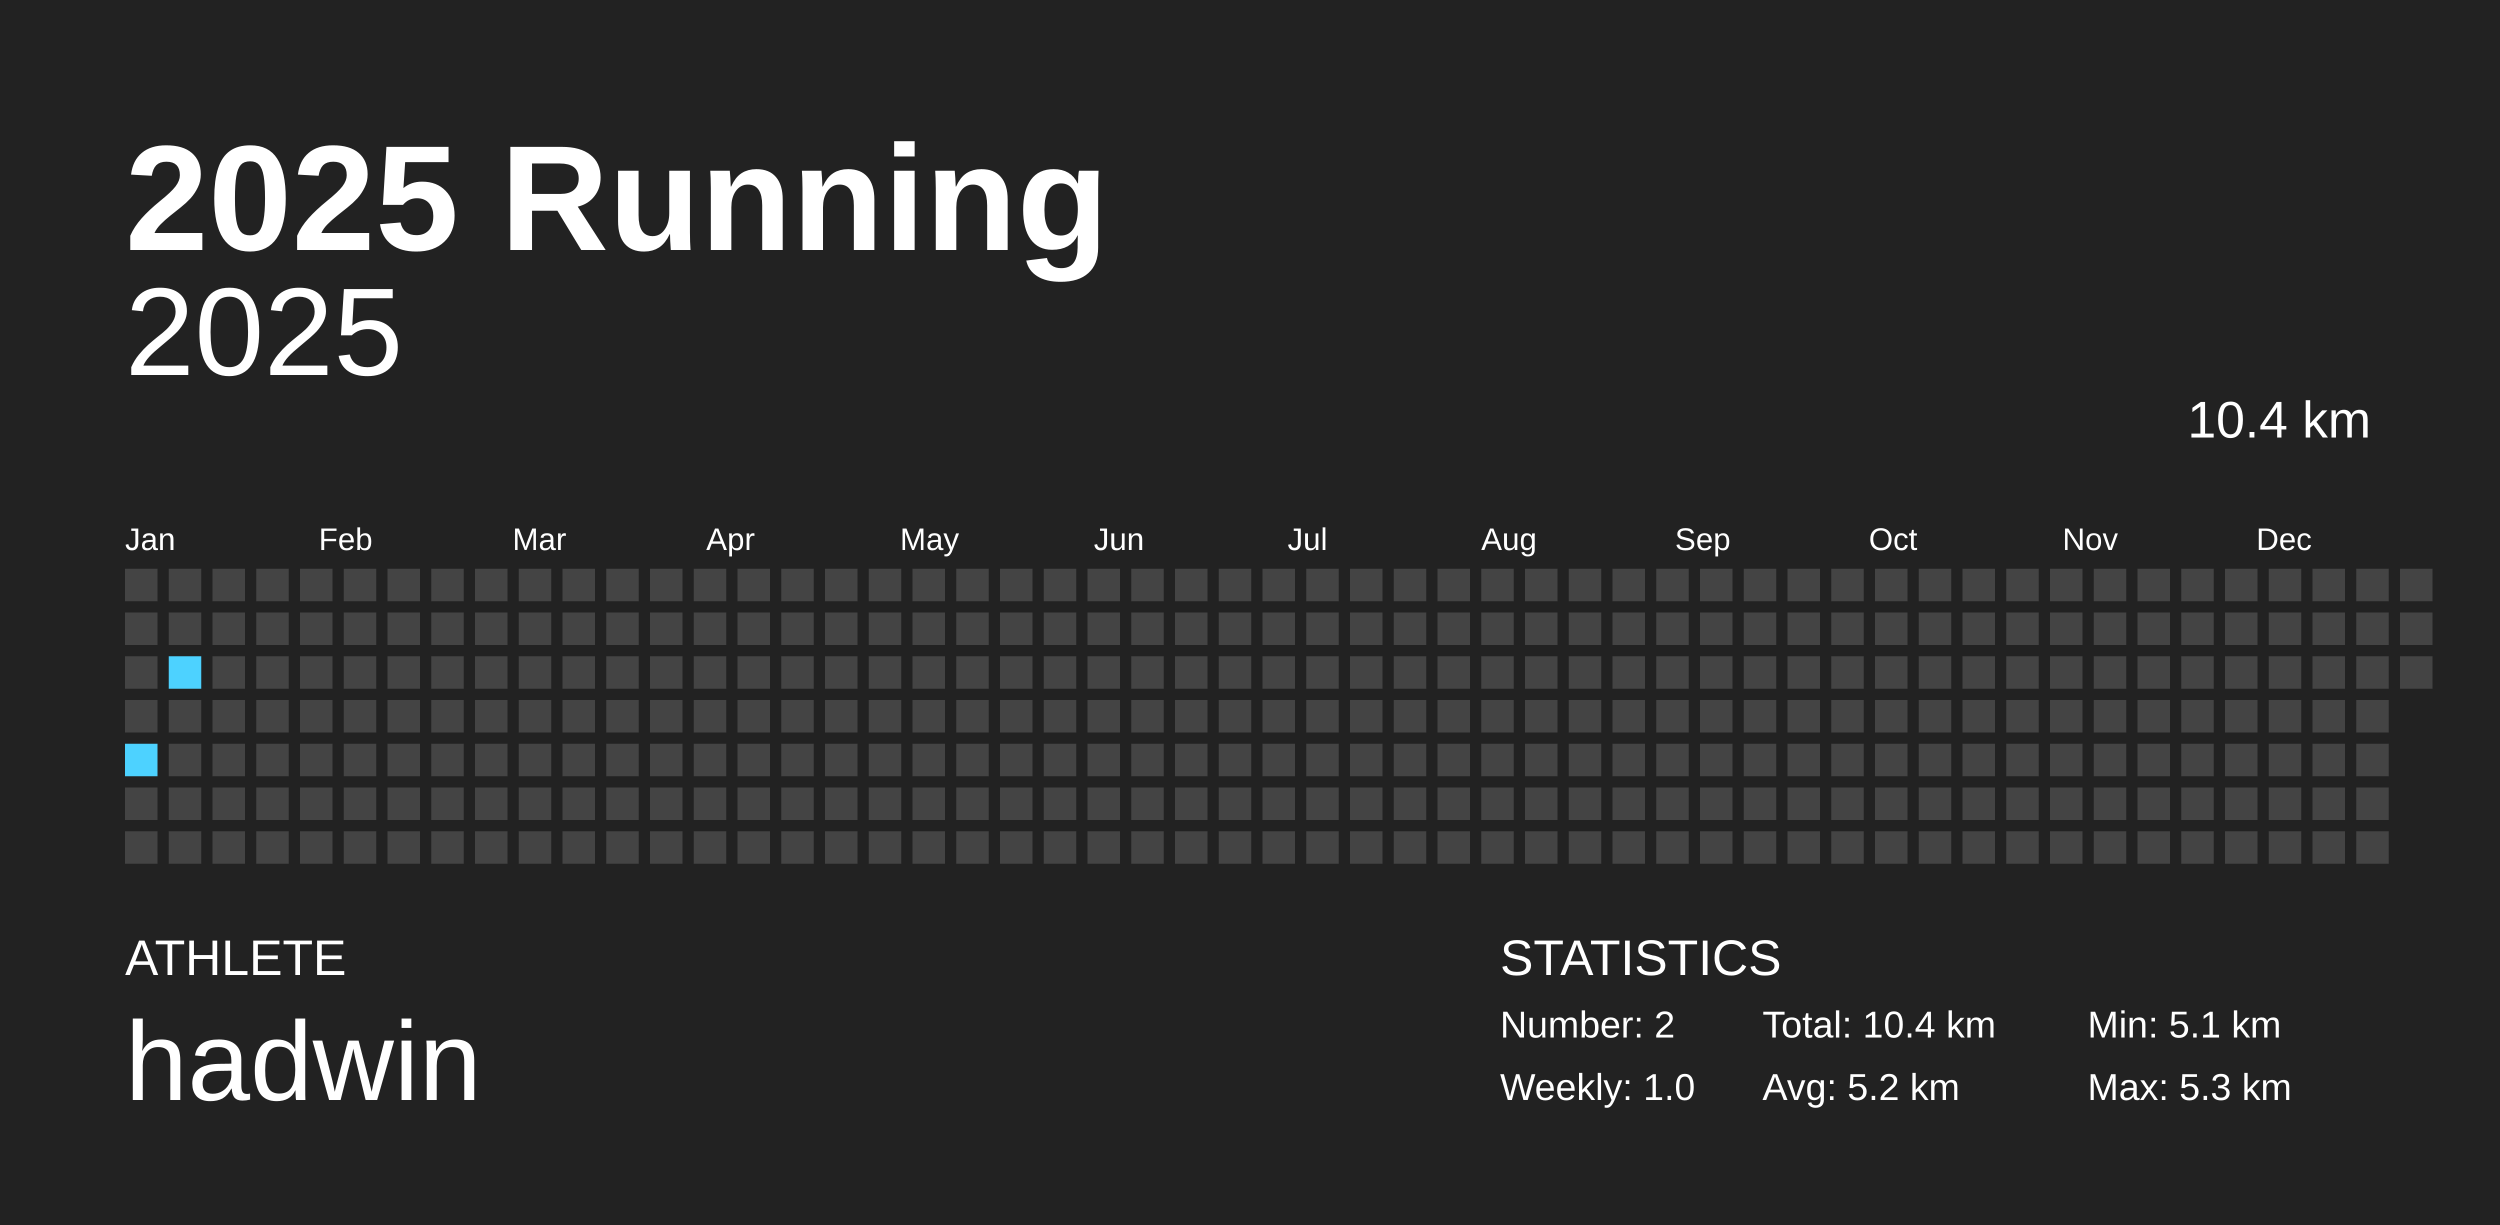
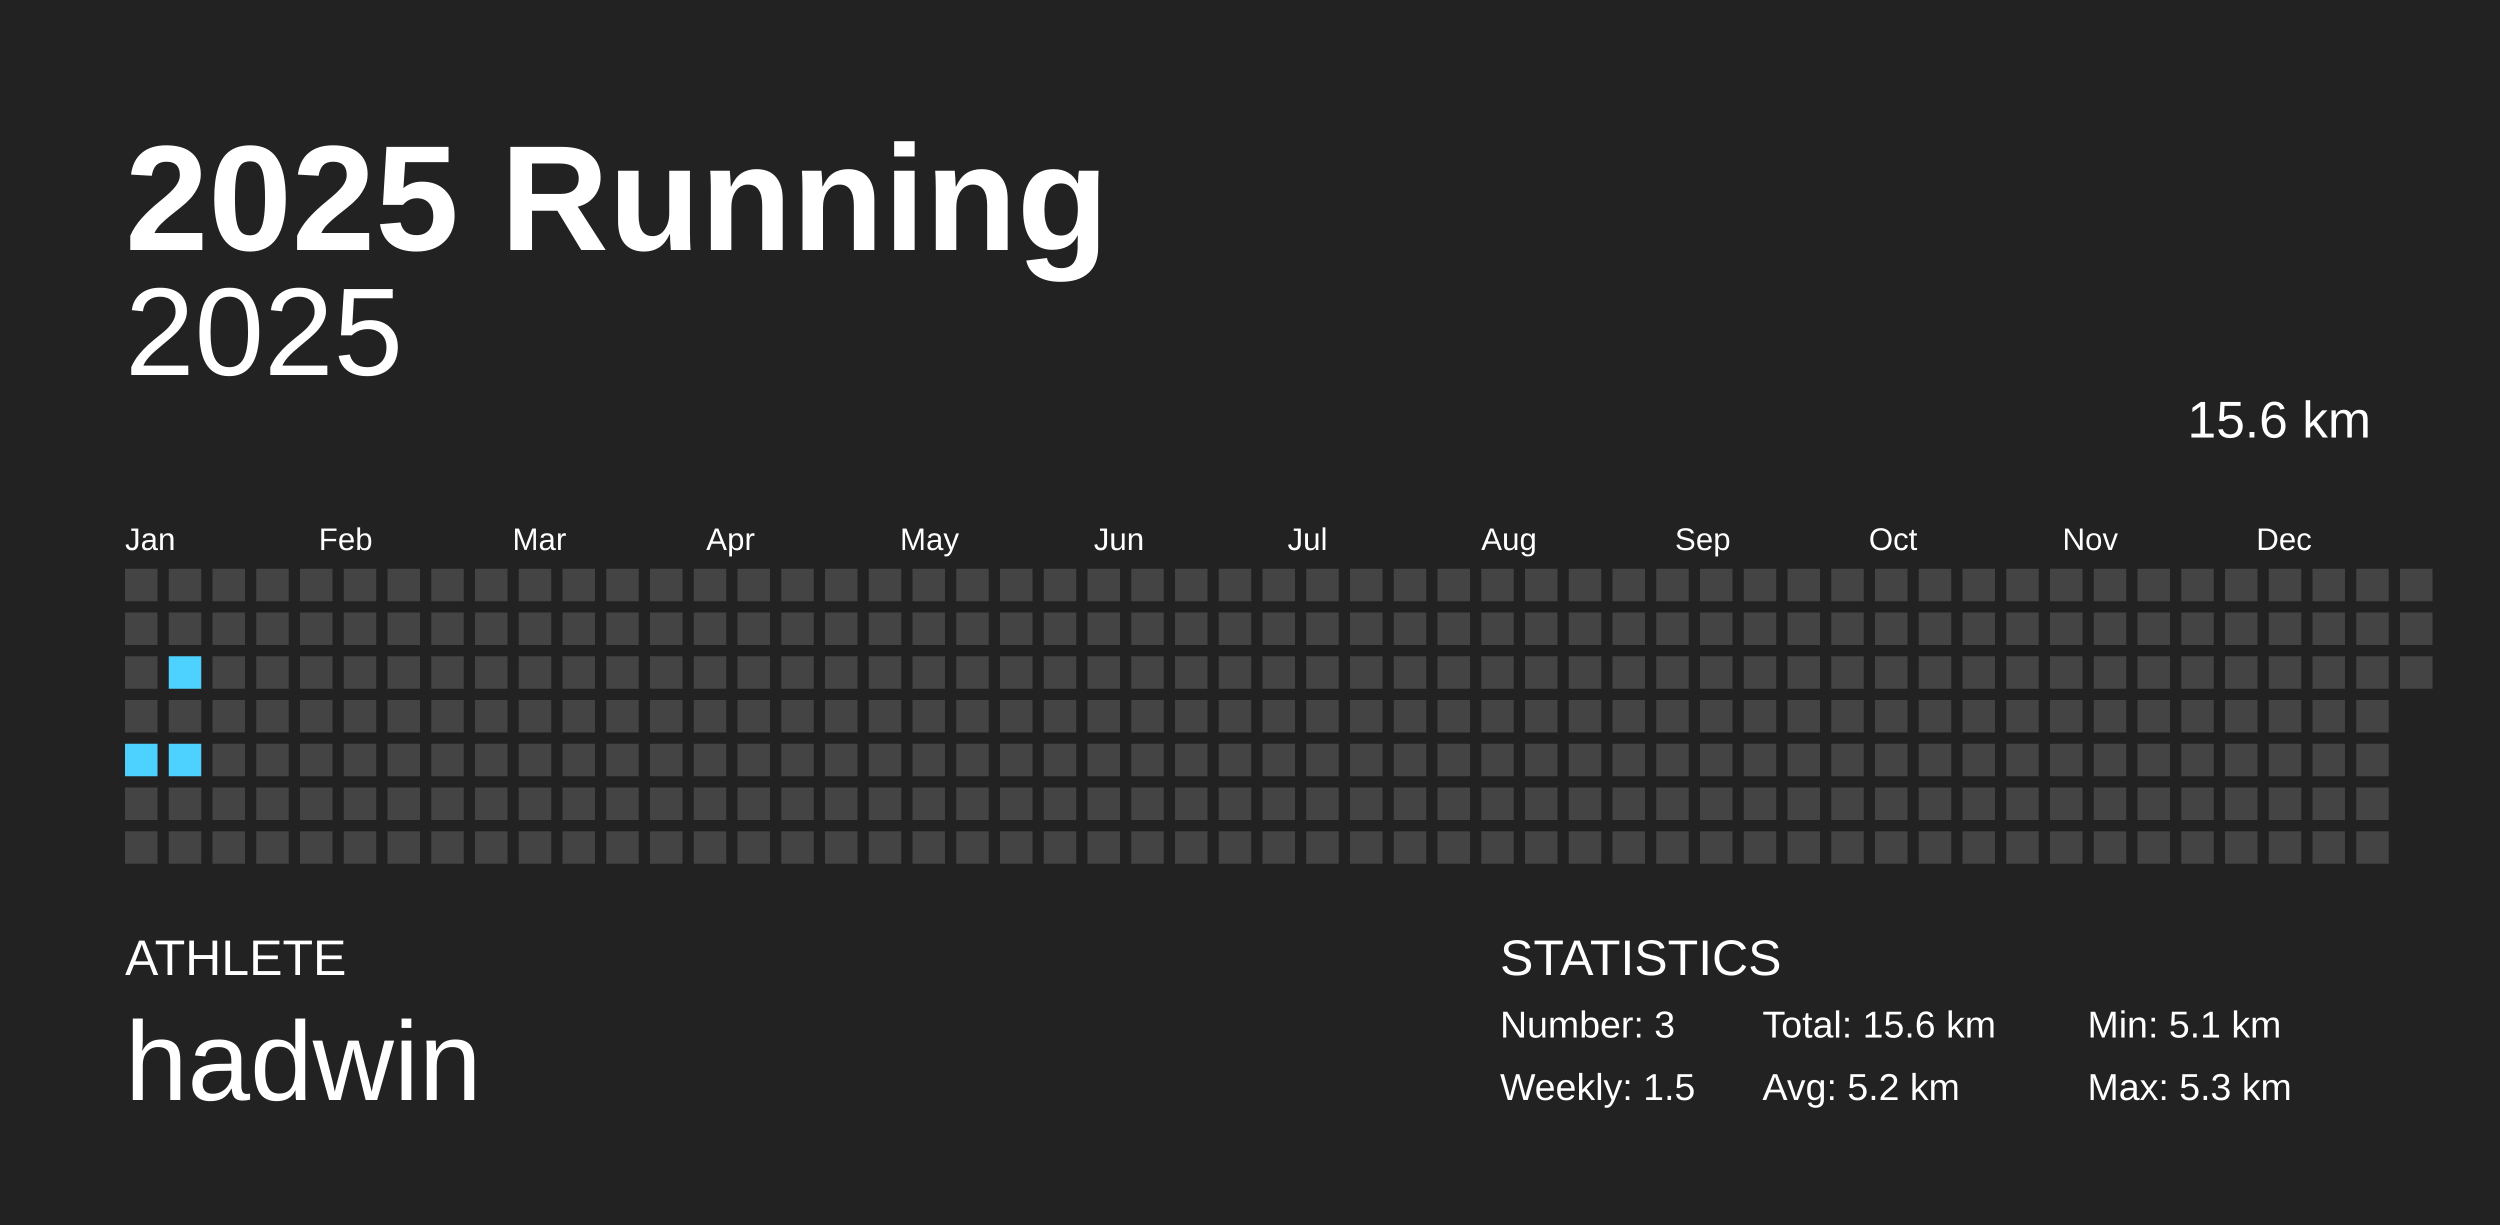
<svg xmlns="http://www.w3.org/2000/svg" baseProfile="full" height="98mm" version="1.1" viewBox="0,0,200,98" width="200mm">
  <defs />
  <rect fill="#222222" height="98" width="200" x="0" y="0" />
  <text fill="#FFFFFF" style="font-size:12px; font-family:Arial; font-weight:bold;" x="10" y="20">2025 Running</text>
  <text fill="#FFFFFF" style="font-size:4px; font-family:Arial" x="10" y="78">ATHLETE</text>
  <text fill="#FFFFFF" style="font-size:9px; font-family:Arial" x="10" y="88">hadwin</text>
  <text fill="#FFFFFF" style="font-size:4px; font-family:Arial" x="120" y="78">STATISTICS</text>
-   <text fill="#FFFFFF" style="font-size:3px; font-family:Arial" x="120" y="83">Number: 2</text>
-   <text fill="#FFFFFF" style="font-size:3px; font-family:Arial" x="120" y="88">Weekly: 1.0</text>
-   <text fill="#FFFFFF" style="font-size:3px; font-family:Arial" x="141" y="83">Total: 10.4 km</text>
+   <text fill="#FFFFFF" style="font-size:3px; font-family:Arial" x="120" y="83">Number: 3</text>
+   <text fill="#FFFFFF" style="font-size:3px; font-family:Arial" x="120" y="88">Weekly: 1.5</text>
+   <text fill="#FFFFFF" style="font-size:3px; font-family:Arial" x="141" y="83">Total: 15.6 km</text>
  <text fill="#FFFFFF" style="font-size:3px; font-family:Arial" x="141" y="88">Avg: 5.2 km</text>
  <text fill="#FFFFFF" style="font-size:3px; font-family:Arial" x="167" y="83">Min: 5.1 km</text>
  <text fill="#FFFFFF" style="font-size:3px; font-family:Arial" x="167" y="88">Max: 5.3 km</text>
  <text alignment-baseline="hanging" fill="#FFFFFF" style="font-size:10.0px; font-family:Arial;" x="10" y="30">2025</text>
-   <text alignment-baseline="hanging" fill="#FFFFFF" style="font-size:4.125px; font-family:Arial;" x="175" y="35">10.4 km</text>
+   <text alignment-baseline="hanging" fill="#FFFFFF" style="font-size:4.125px; font-family:Arial;" x="175" y="35">15.6 km</text>
  <text fill="#FFFFFF" style="font-size:2.5px; font-family:Arial" x="10.0" y="44">Jan</text>
  <text fill="#FFFFFF" style="font-size:2.5px; font-family:Arial" x="25.5" y="44">Feb</text>
  <text fill="#FFFFFF" style="font-size:2.5px; font-family:Arial" x="41.0" y="44">Mar</text>
  <text fill="#FFFFFF" style="font-size:2.5px; font-family:Arial" x="56.5" y="44">Apr</text>
  <text fill="#FFFFFF" style="font-size:2.5px; font-family:Arial" x="72.0" y="44">May</text>
  <text fill="#FFFFFF" style="font-size:2.5px; font-family:Arial" x="87.5" y="44">Jun</text>
  <text fill="#FFFFFF" style="font-size:2.5px; font-family:Arial" x="103.0" y="44">Jul</text>
  <text fill="#FFFFFF" style="font-size:2.5px; font-family:Arial" x="118.5" y="44">Aug</text>
  <text fill="#FFFFFF" style="font-size:2.5px; font-family:Arial" x="134.0" y="44">Sep</text>
  <text fill="#FFFFFF" style="font-size:2.5px; font-family:Arial" x="149.5" y="44">Oct</text>
  <text fill="#FFFFFF" style="font-size:2.5px; font-family:Arial" x="165.0" y="44">Nov</text>
  <text fill="#FFFFFF" style="font-size:2.5px; font-family:Arial" x="180.5" y="44">Dec</text>
  <rect fill="#444444" height="2.6" width="2.6" x="10.0" y="45.5" />
  <rect fill="#444444" height="2.6" width="2.6" x="10.0" y="49.0" />
  <rect fill="#444444" height="2.6" width="2.6" x="10.0" y="52.5" />
  <rect fill="#444444" height="2.6" width="2.6" x="10.0" y="56.0" />
  <rect fill="#4dd2ff" height="2.6" width="2.6" x="10.0" y="59.5" />
  <rect fill="#444444" height="2.6" width="2.6" x="10.0" y="63.0" />
  <rect fill="#444444" height="2.6" width="2.6" x="10.0" y="66.5" />
  <rect fill="#444444" height="2.6" width="2.6" x="13.5" y="45.5" />
  <rect fill="#444444" height="2.6" width="2.6" x="13.5" y="49.0" />
  <rect fill="#4dd2ff" height="2.6" width="2.6" x="13.5" y="52.5" />
  <rect fill="#444444" height="2.6" width="2.6" x="13.5" y="56.0" />
-   <rect fill="#444444" height="2.6" width="2.6" x="13.5" y="59.5" />
+   <rect fill="#4dd2ff" height="2.6" width="2.6" x="13.5" y="59.5" />
  <rect fill="#444444" height="2.6" width="2.6" x="13.5" y="63.0" />
  <rect fill="#444444" height="2.6" width="2.6" x="13.5" y="66.5" />
  <rect fill="#444444" height="2.6" width="2.6" x="17.0" y="45.5" />
  <rect fill="#444444" height="2.6" width="2.6" x="17.0" y="49.0" />
  <rect fill="#444444" height="2.6" width="2.6" x="17.0" y="52.5" />
  <rect fill="#444444" height="2.6" width="2.6" x="17.0" y="56.0" />
  <rect fill="#444444" height="2.6" width="2.6" x="17.0" y="59.5" />
  <rect fill="#444444" height="2.6" width="2.6" x="17.0" y="63.0" />
  <rect fill="#444444" height="2.6" width="2.6" x="17.0" y="66.5" />
  <rect fill="#444444" height="2.6" width="2.6" x="20.5" y="45.5" />
  <rect fill="#444444" height="2.6" width="2.6" x="20.5" y="49.0" />
  <rect fill="#444444" height="2.6" width="2.6" x="20.5" y="52.5" />
  <rect fill="#444444" height="2.6" width="2.6" x="20.5" y="56.0" />
  <rect fill="#444444" height="2.6" width="2.6" x="20.5" y="59.5" />
  <rect fill="#444444" height="2.6" width="2.6" x="20.5" y="63.0" />
  <rect fill="#444444" height="2.6" width="2.6" x="20.5" y="66.5" />
  <rect fill="#444444" height="2.6" width="2.6" x="24.0" y="45.5" />
  <rect fill="#444444" height="2.6" width="2.6" x="24.0" y="49.0" />
  <rect fill="#444444" height="2.6" width="2.6" x="24.0" y="52.5" />
  <rect fill="#444444" height="2.6" width="2.6" x="24.0" y="56.0" />
  <rect fill="#444444" height="2.6" width="2.6" x="24.0" y="59.5" />
  <rect fill="#444444" height="2.6" width="2.6" x="24.0" y="63.0" />
  <rect fill="#444444" height="2.6" width="2.6" x="24.0" y="66.5" />
  <rect fill="#444444" height="2.6" width="2.6" x="27.5" y="45.5" />
  <rect fill="#444444" height="2.6" width="2.6" x="27.5" y="49.0" />
  <rect fill="#444444" height="2.6" width="2.6" x="27.5" y="52.5" />
  <rect fill="#444444" height="2.6" width="2.6" x="27.5" y="56.0" />
  <rect fill="#444444" height="2.6" width="2.6" x="27.5" y="59.5" />
  <rect fill="#444444" height="2.6" width="2.6" x="27.5" y="63.0" />
  <rect fill="#444444" height="2.6" width="2.6" x="27.5" y="66.5" />
  <rect fill="#444444" height="2.6" width="2.6" x="31.0" y="45.5" />
  <rect fill="#444444" height="2.6" width="2.6" x="31.0" y="49.0" />
  <rect fill="#444444" height="2.6" width="2.6" x="31.0" y="52.5" />
  <rect fill="#444444" height="2.6" width="2.6" x="31.0" y="56.0" />
  <rect fill="#444444" height="2.6" width="2.6" x="31.0" y="59.5" />
  <rect fill="#444444" height="2.6" width="2.6" x="31.0" y="63.0" />
  <rect fill="#444444" height="2.6" width="2.6" x="31.0" y="66.5" />
  <rect fill="#444444" height="2.6" width="2.6" x="34.5" y="45.5" />
  <rect fill="#444444" height="2.6" width="2.6" x="34.5" y="49.0" />
  <rect fill="#444444" height="2.6" width="2.6" x="34.5" y="52.5" />
  <rect fill="#444444" height="2.6" width="2.6" x="34.5" y="56.0" />
  <rect fill="#444444" height="2.6" width="2.6" x="34.5" y="59.5" />
  <rect fill="#444444" height="2.6" width="2.6" x="34.5" y="63.0" />
  <rect fill="#444444" height="2.6" width="2.6" x="34.5" y="66.5" />
  <rect fill="#444444" height="2.6" width="2.6" x="38.0" y="45.5" />
  <rect fill="#444444" height="2.6" width="2.6" x="38.0" y="49.0" />
  <rect fill="#444444" height="2.6" width="2.6" x="38.0" y="52.5" />
  <rect fill="#444444" height="2.6" width="2.6" x="38.0" y="56.0" />
  <rect fill="#444444" height="2.6" width="2.6" x="38.0" y="59.5" />
  <rect fill="#444444" height="2.6" width="2.6" x="38.0" y="63.0" />
  <rect fill="#444444" height="2.6" width="2.6" x="38.0" y="66.5" />
  <rect fill="#444444" height="2.6" width="2.6" x="41.5" y="45.5" />
  <rect fill="#444444" height="2.6" width="2.6" x="41.5" y="49.0" />
  <rect fill="#444444" height="2.6" width="2.6" x="41.5" y="52.5" />
  <rect fill="#444444" height="2.6" width="2.6" x="41.5" y="56.0" />
  <rect fill="#444444" height="2.6" width="2.6" x="41.5" y="59.5" />
  <rect fill="#444444" height="2.6" width="2.6" x="41.5" y="63.0" />
  <rect fill="#444444" height="2.6" width="2.6" x="41.5" y="66.5" />
  <rect fill="#444444" height="2.6" width="2.6" x="45.0" y="45.5" />
  <rect fill="#444444" height="2.6" width="2.6" x="45.0" y="49.0" />
  <rect fill="#444444" height="2.6" width="2.6" x="45.0" y="52.5" />
  <rect fill="#444444" height="2.6" width="2.6" x="45.0" y="56.0" />
  <rect fill="#444444" height="2.6" width="2.6" x="45.0" y="59.5" />
  <rect fill="#444444" height="2.6" width="2.6" x="45.0" y="63.0" />
  <rect fill="#444444" height="2.6" width="2.6" x="45.0" y="66.5" />
  <rect fill="#444444" height="2.6" width="2.6" x="48.5" y="45.5" />
  <rect fill="#444444" height="2.6" width="2.6" x="48.5" y="49.0" />
  <rect fill="#444444" height="2.6" width="2.6" x="48.5" y="52.5" />
  <rect fill="#444444" height="2.6" width="2.6" x="48.5" y="56.0" />
  <rect fill="#444444" height="2.6" width="2.6" x="48.5" y="59.5" />
  <rect fill="#444444" height="2.6" width="2.6" x="48.5" y="63.0" />
  <rect fill="#444444" height="2.6" width="2.6" x="48.5" y="66.5" />
  <rect fill="#444444" height="2.6" width="2.6" x="52.0" y="45.5" />
  <rect fill="#444444" height="2.6" width="2.6" x="52.0" y="49.0" />
  <rect fill="#444444" height="2.6" width="2.6" x="52.0" y="52.5" />
  <rect fill="#444444" height="2.6" width="2.6" x="52.0" y="56.0" />
  <rect fill="#444444" height="2.6" width="2.6" x="52.0" y="59.5" />
  <rect fill="#444444" height="2.6" width="2.6" x="52.0" y="63.0" />
  <rect fill="#444444" height="2.6" width="2.6" x="52.0" y="66.5" />
  <rect fill="#444444" height="2.6" width="2.6" x="55.5" y="45.5" />
  <rect fill="#444444" height="2.6" width="2.6" x="55.5" y="49.0" />
  <rect fill="#444444" height="2.6" width="2.6" x="55.5" y="52.5" />
  <rect fill="#444444" height="2.6" width="2.6" x="55.5" y="56.0" />
  <rect fill="#444444" height="2.6" width="2.6" x="55.5" y="59.5" />
  <rect fill="#444444" height="2.6" width="2.6" x="55.5" y="63.0" />
  <rect fill="#444444" height="2.6" width="2.6" x="55.5" y="66.5" />
  <rect fill="#444444" height="2.6" width="2.6" x="59.0" y="45.5" />
  <rect fill="#444444" height="2.6" width="2.6" x="59.0" y="49.0" />
  <rect fill="#444444" height="2.6" width="2.6" x="59.0" y="52.5" />
  <rect fill="#444444" height="2.6" width="2.6" x="59.0" y="56.0" />
  <rect fill="#444444" height="2.6" width="2.6" x="59.0" y="59.5" />
  <rect fill="#444444" height="2.6" width="2.6" x="59.0" y="63.0" />
  <rect fill="#444444" height="2.6" width="2.6" x="59.0" y="66.5" />
  <rect fill="#444444" height="2.6" width="2.6" x="62.5" y="45.5" />
  <rect fill="#444444" height="2.6" width="2.6" x="62.5" y="49.0" />
  <rect fill="#444444" height="2.6" width="2.6" x="62.5" y="52.5" />
  <rect fill="#444444" height="2.6" width="2.6" x="62.5" y="56.0" />
  <rect fill="#444444" height="2.6" width="2.6" x="62.5" y="59.5" />
  <rect fill="#444444" height="2.6" width="2.6" x="62.5" y="63.0" />
  <rect fill="#444444" height="2.6" width="2.6" x="62.5" y="66.5" />
  <rect fill="#444444" height="2.6" width="2.6" x="66.0" y="45.5" />
  <rect fill="#444444" height="2.6" width="2.6" x="66.0" y="49.0" />
  <rect fill="#444444" height="2.6" width="2.6" x="66.0" y="52.5" />
  <rect fill="#444444" height="2.6" width="2.6" x="66.0" y="56.0" />
  <rect fill="#444444" height="2.6" width="2.6" x="66.0" y="59.5" />
  <rect fill="#444444" height="2.6" width="2.6" x="66.0" y="63.0" />
  <rect fill="#444444" height="2.6" width="2.6" x="66.0" y="66.5" />
  <rect fill="#444444" height="2.6" width="2.6" x="69.5" y="45.5" />
  <rect fill="#444444" height="2.6" width="2.6" x="69.5" y="49.0" />
  <rect fill="#444444" height="2.6" width="2.6" x="69.5" y="52.5" />
  <rect fill="#444444" height="2.6" width="2.6" x="69.5" y="56.0" />
  <rect fill="#444444" height="2.6" width="2.6" x="69.5" y="59.5" />
  <rect fill="#444444" height="2.6" width="2.6" x="69.5" y="63.0" />
  <rect fill="#444444" height="2.6" width="2.6" x="69.5" y="66.5" />
  <rect fill="#444444" height="2.6" width="2.6" x="73.0" y="45.5" />
  <rect fill="#444444" height="2.6" width="2.6" x="73.0" y="49.0" />
  <rect fill="#444444" height="2.6" width="2.6" x="73.0" y="52.5" />
  <rect fill="#444444" height="2.6" width="2.6" x="73.0" y="56.0" />
  <rect fill="#444444" height="2.6" width="2.6" x="73.0" y="59.5" />
  <rect fill="#444444" height="2.6" width="2.6" x="73.0" y="63.0" />
  <rect fill="#444444" height="2.6" width="2.6" x="73.0" y="66.5" />
  <rect fill="#444444" height="2.6" width="2.6" x="76.5" y="45.5" />
  <rect fill="#444444" height="2.6" width="2.6" x="76.5" y="49.0" />
  <rect fill="#444444" height="2.6" width="2.6" x="76.5" y="52.5" />
  <rect fill="#444444" height="2.6" width="2.6" x="76.5" y="56.0" />
  <rect fill="#444444" height="2.6" width="2.6" x="76.5" y="59.5" />
  <rect fill="#444444" height="2.6" width="2.6" x="76.5" y="63.0" />
  <rect fill="#444444" height="2.6" width="2.6" x="76.5" y="66.5" />
  <rect fill="#444444" height="2.6" width="2.6" x="80.0" y="45.5" />
  <rect fill="#444444" height="2.6" width="2.6" x="80.0" y="49.0" />
  <rect fill="#444444" height="2.6" width="2.6" x="80.0" y="52.5" />
  <rect fill="#444444" height="2.6" width="2.6" x="80.0" y="56.0" />
  <rect fill="#444444" height="2.6" width="2.6" x="80.0" y="59.5" />
  <rect fill="#444444" height="2.6" width="2.6" x="80.0" y="63.0" />
  <rect fill="#444444" height="2.6" width="2.6" x="80.0" y="66.5" />
  <rect fill="#444444" height="2.6" width="2.6" x="83.5" y="45.5" />
  <rect fill="#444444" height="2.6" width="2.6" x="83.5" y="49.0" />
  <rect fill="#444444" height="2.6" width="2.6" x="83.5" y="52.5" />
  <rect fill="#444444" height="2.6" width="2.6" x="83.5" y="56.0" />
  <rect fill="#444444" height="2.6" width="2.6" x="83.5" y="59.5" />
  <rect fill="#444444" height="2.6" width="2.6" x="83.5" y="63.0" />
  <rect fill="#444444" height="2.6" width="2.6" x="83.5" y="66.5" />
  <rect fill="#444444" height="2.6" width="2.6" x="87.0" y="45.5" />
  <rect fill="#444444" height="2.6" width="2.6" x="87.0" y="49.0" />
  <rect fill="#444444" height="2.6" width="2.6" x="87.0" y="52.5" />
  <rect fill="#444444" height="2.6" width="2.6" x="87.0" y="56.0" />
  <rect fill="#444444" height="2.6" width="2.6" x="87.0" y="59.5" />
  <rect fill="#444444" height="2.6" width="2.6" x="87.0" y="63.0" />
  <rect fill="#444444" height="2.6" width="2.6" x="87.0" y="66.5" />
  <rect fill="#444444" height="2.6" width="2.6" x="90.5" y="45.5" />
  <rect fill="#444444" height="2.6" width="2.6" x="90.5" y="49.0" />
  <rect fill="#444444" height="2.6" width="2.6" x="90.5" y="52.5" />
  <rect fill="#444444" height="2.6" width="2.6" x="90.5" y="56.0" />
  <rect fill="#444444" height="2.6" width="2.6" x="90.5" y="59.5" />
  <rect fill="#444444" height="2.6" width="2.6" x="90.5" y="63.0" />
  <rect fill="#444444" height="2.6" width="2.6" x="90.5" y="66.5" />
  <rect fill="#444444" height="2.6" width="2.6" x="94.0" y="45.5" />
  <rect fill="#444444" height="2.6" width="2.6" x="94.0" y="49.0" />
  <rect fill="#444444" height="2.6" width="2.6" x="94.0" y="52.5" />
  <rect fill="#444444" height="2.6" width="2.6" x="94.0" y="56.0" />
  <rect fill="#444444" height="2.6" width="2.6" x="94.0" y="59.5" />
  <rect fill="#444444" height="2.6" width="2.6" x="94.0" y="63.0" />
  <rect fill="#444444" height="2.6" width="2.6" x="94.0" y="66.5" />
  <rect fill="#444444" height="2.6" width="2.6" x="97.5" y="45.5" />
  <rect fill="#444444" height="2.6" width="2.6" x="97.5" y="49.0" />
  <rect fill="#444444" height="2.6" width="2.6" x="97.5" y="52.5" />
  <rect fill="#444444" height="2.6" width="2.6" x="97.5" y="56.0" />
  <rect fill="#444444" height="2.6" width="2.6" x="97.5" y="59.5" />
  <rect fill="#444444" height="2.6" width="2.6" x="97.5" y="63.0" />
  <rect fill="#444444" height="2.6" width="2.6" x="97.5" y="66.5" />
  <rect fill="#444444" height="2.6" width="2.6" x="101.0" y="45.5" />
  <rect fill="#444444" height="2.6" width="2.6" x="101.0" y="49.0" />
  <rect fill="#444444" height="2.6" width="2.6" x="101.0" y="52.5" />
  <rect fill="#444444" height="2.6" width="2.6" x="101.0" y="56.0" />
  <rect fill="#444444" height="2.6" width="2.6" x="101.0" y="59.5" />
  <rect fill="#444444" height="2.6" width="2.6" x="101.0" y="63.0" />
  <rect fill="#444444" height="2.6" width="2.6" x="101.0" y="66.5" />
  <rect fill="#444444" height="2.6" width="2.6" x="104.5" y="45.5" />
  <rect fill="#444444" height="2.6" width="2.6" x="104.5" y="49.0" />
  <rect fill="#444444" height="2.6" width="2.6" x="104.5" y="52.5" />
  <rect fill="#444444" height="2.6" width="2.6" x="104.5" y="56.0" />
  <rect fill="#444444" height="2.6" width="2.6" x="104.5" y="59.5" />
  <rect fill="#444444" height="2.6" width="2.6" x="104.5" y="63.0" />
  <rect fill="#444444" height="2.6" width="2.6" x="104.5" y="66.5" />
  <rect fill="#444444" height="2.6" width="2.6" x="108.0" y="45.5" />
  <rect fill="#444444" height="2.6" width="2.6" x="108.0" y="49.0" />
  <rect fill="#444444" height="2.6" width="2.6" x="108.0" y="52.5" />
  <rect fill="#444444" height="2.6" width="2.6" x="108.0" y="56.0" />
  <rect fill="#444444" height="2.6" width="2.6" x="108.0" y="59.5" />
  <rect fill="#444444" height="2.6" width="2.6" x="108.0" y="63.0" />
  <rect fill="#444444" height="2.6" width="2.6" x="108.0" y="66.5" />
  <rect fill="#444444" height="2.6" width="2.6" x="111.5" y="45.5" />
  <rect fill="#444444" height="2.6" width="2.6" x="111.5" y="49.0" />
  <rect fill="#444444" height="2.6" width="2.6" x="111.5" y="52.5" />
  <rect fill="#444444" height="2.6" width="2.6" x="111.5" y="56.0" />
  <rect fill="#444444" height="2.6" width="2.6" x="111.5" y="59.5" />
  <rect fill="#444444" height="2.6" width="2.6" x="111.5" y="63.0" />
  <rect fill="#444444" height="2.6" width="2.6" x="111.5" y="66.5" />
  <rect fill="#444444" height="2.6" width="2.6" x="115.0" y="45.5" />
  <rect fill="#444444" height="2.6" width="2.6" x="115.0" y="49.0" />
  <rect fill="#444444" height="2.6" width="2.6" x="115.0" y="52.5" />
  <rect fill="#444444" height="2.6" width="2.6" x="115.0" y="56.0" />
  <rect fill="#444444" height="2.6" width="2.6" x="115.0" y="59.5" />
  <rect fill="#444444" height="2.6" width="2.6" x="115.0" y="63.0" />
  <rect fill="#444444" height="2.6" width="2.6" x="115.0" y="66.5" />
  <rect fill="#444444" height="2.6" width="2.6" x="118.5" y="45.5" />
  <rect fill="#444444" height="2.6" width="2.6" x="118.5" y="49.0" />
  <rect fill="#444444" height="2.6" width="2.6" x="118.5" y="52.5" />
  <rect fill="#444444" height="2.6" width="2.6" x="118.5" y="56.0" />
  <rect fill="#444444" height="2.6" width="2.6" x="118.5" y="59.5" />
  <rect fill="#444444" height="2.6" width="2.6" x="118.5" y="63.0" />
  <rect fill="#444444" height="2.6" width="2.6" x="118.5" y="66.5" />
  <rect fill="#444444" height="2.6" width="2.6" x="122.0" y="45.5" />
  <rect fill="#444444" height="2.6" width="2.6" x="122.0" y="49.0" />
  <rect fill="#444444" height="2.6" width="2.6" x="122.0" y="52.5" />
  <rect fill="#444444" height="2.6" width="2.6" x="122.0" y="56.0" />
  <rect fill="#444444" height="2.6" width="2.6" x="122.0" y="59.5" />
  <rect fill="#444444" height="2.6" width="2.6" x="122.0" y="63.0" />
  <rect fill="#444444" height="2.6" width="2.6" x="122.0" y="66.5" />
  <rect fill="#444444" height="2.6" width="2.6" x="125.5" y="45.5" />
  <rect fill="#444444" height="2.6" width="2.6" x="125.5" y="49.0" />
  <rect fill="#444444" height="2.6" width="2.6" x="125.5" y="52.5" />
  <rect fill="#444444" height="2.6" width="2.6" x="125.5" y="56.0" />
  <rect fill="#444444" height="2.6" width="2.6" x="125.5" y="59.5" />
  <rect fill="#444444" height="2.6" width="2.6" x="125.5" y="63.0" />
  <rect fill="#444444" height="2.6" width="2.6" x="125.5" y="66.5" />
  <rect fill="#444444" height="2.6" width="2.6" x="129.0" y="45.5" />
  <rect fill="#444444" height="2.6" width="2.6" x="129.0" y="49.0" />
  <rect fill="#444444" height="2.6" width="2.6" x="129.0" y="52.5" />
  <rect fill="#444444" height="2.6" width="2.6" x="129.0" y="56.0" />
  <rect fill="#444444" height="2.6" width="2.6" x="129.0" y="59.5" />
  <rect fill="#444444" height="2.6" width="2.6" x="129.0" y="63.0" />
  <rect fill="#444444" height="2.6" width="2.6" x="129.0" y="66.5" />
  <rect fill="#444444" height="2.6" width="2.6" x="132.5" y="45.5" />
  <rect fill="#444444" height="2.6" width="2.6" x="132.5" y="49.0" />
  <rect fill="#444444" height="2.6" width="2.6" x="132.5" y="52.5" />
  <rect fill="#444444" height="2.6" width="2.6" x="132.5" y="56.0" />
  <rect fill="#444444" height="2.6" width="2.6" x="132.5" y="59.5" />
  <rect fill="#444444" height="2.6" width="2.6" x="132.5" y="63.0" />
  <rect fill="#444444" height="2.6" width="2.6" x="132.5" y="66.5" />
  <rect fill="#444444" height="2.6" width="2.6" x="136.0" y="45.5" />
  <rect fill="#444444" height="2.6" width="2.6" x="136.0" y="49.0" />
  <rect fill="#444444" height="2.6" width="2.6" x="136.0" y="52.5" />
  <rect fill="#444444" height="2.6" width="2.6" x="136.0" y="56.0" />
  <rect fill="#444444" height="2.6" width="2.6" x="136.0" y="59.5" />
  <rect fill="#444444" height="2.6" width="2.6" x="136.0" y="63.0" />
  <rect fill="#444444" height="2.6" width="2.6" x="136.0" y="66.5" />
  <rect fill="#444444" height="2.6" width="2.6" x="139.5" y="45.5" />
  <rect fill="#444444" height="2.6" width="2.6" x="139.5" y="49.0" />
  <rect fill="#444444" height="2.6" width="2.6" x="139.5" y="52.5" />
  <rect fill="#444444" height="2.6" width="2.6" x="139.5" y="56.0" />
  <rect fill="#444444" height="2.6" width="2.6" x="139.5" y="59.5" />
  <rect fill="#444444" height="2.6" width="2.6" x="139.5" y="63.0" />
  <rect fill="#444444" height="2.6" width="2.6" x="139.5" y="66.5" />
  <rect fill="#444444" height="2.6" width="2.6" x="143.0" y="45.5" />
  <rect fill="#444444" height="2.6" width="2.6" x="143.0" y="49.0" />
  <rect fill="#444444" height="2.6" width="2.6" x="143.0" y="52.5" />
  <rect fill="#444444" height="2.6" width="2.6" x="143.0" y="56.0" />
  <rect fill="#444444" height="2.6" width="2.6" x="143.0" y="59.5" />
  <rect fill="#444444" height="2.6" width="2.6" x="143.0" y="63.0" />
  <rect fill="#444444" height="2.6" width="2.6" x="143.0" y="66.5" />
  <rect fill="#444444" height="2.6" width="2.6" x="146.5" y="45.5" />
  <rect fill="#444444" height="2.6" width="2.6" x="146.5" y="49.0" />
  <rect fill="#444444" height="2.6" width="2.6" x="146.5" y="52.5" />
  <rect fill="#444444" height="2.6" width="2.6" x="146.5" y="56.0" />
  <rect fill="#444444" height="2.6" width="2.6" x="146.5" y="59.5" />
  <rect fill="#444444" height="2.6" width="2.6" x="146.5" y="63.0" />
  <rect fill="#444444" height="2.6" width="2.6" x="146.5" y="66.5" />
  <rect fill="#444444" height="2.6" width="2.6" x="150.0" y="45.5" />
  <rect fill="#444444" height="2.6" width="2.6" x="150.0" y="49.0" />
  <rect fill="#444444" height="2.6" width="2.6" x="150.0" y="52.5" />
  <rect fill="#444444" height="2.6" width="2.6" x="150.0" y="56.0" />
  <rect fill="#444444" height="2.6" width="2.6" x="150.0" y="59.5" />
  <rect fill="#444444" height="2.6" width="2.6" x="150.0" y="63.0" />
  <rect fill="#444444" height="2.6" width="2.6" x="150.0" y="66.5" />
  <rect fill="#444444" height="2.6" width="2.6" x="153.5" y="45.5" />
  <rect fill="#444444" height="2.6" width="2.6" x="153.5" y="49.0" />
  <rect fill="#444444" height="2.6" width="2.6" x="153.5" y="52.5" />
  <rect fill="#444444" height="2.6" width="2.6" x="153.5" y="56.0" />
  <rect fill="#444444" height="2.6" width="2.6" x="153.5" y="59.5" />
  <rect fill="#444444" height="2.6" width="2.6" x="153.5" y="63.0" />
  <rect fill="#444444" height="2.6" width="2.6" x="153.5" y="66.5" />
  <rect fill="#444444" height="2.6" width="2.6" x="157.0" y="45.5" />
  <rect fill="#444444" height="2.6" width="2.6" x="157.0" y="49.0" />
  <rect fill="#444444" height="2.6" width="2.6" x="157.0" y="52.5" />
  <rect fill="#444444" height="2.6" width="2.6" x="157.0" y="56.0" />
  <rect fill="#444444" height="2.6" width="2.6" x="157.0" y="59.5" />
  <rect fill="#444444" height="2.6" width="2.6" x="157.0" y="63.0" />
  <rect fill="#444444" height="2.6" width="2.6" x="157.0" y="66.5" />
  <rect fill="#444444" height="2.6" width="2.6" x="160.5" y="45.5" />
  <rect fill="#444444" height="2.6" width="2.6" x="160.5" y="49.0" />
  <rect fill="#444444" height="2.6" width="2.6" x="160.5" y="52.5" />
  <rect fill="#444444" height="2.6" width="2.6" x="160.5" y="56.0" />
  <rect fill="#444444" height="2.6" width="2.6" x="160.5" y="59.5" />
  <rect fill="#444444" height="2.6" width="2.6" x="160.5" y="63.0" />
  <rect fill="#444444" height="2.6" width="2.6" x="160.5" y="66.5" />
  <rect fill="#444444" height="2.6" width="2.6" x="164.0" y="45.5" />
  <rect fill="#444444" height="2.6" width="2.6" x="164.0" y="49.0" />
  <rect fill="#444444" height="2.6" width="2.6" x="164.0" y="52.5" />
  <rect fill="#444444" height="2.6" width="2.6" x="164.0" y="56.0" />
  <rect fill="#444444" height="2.6" width="2.6" x="164.0" y="59.5" />
  <rect fill="#444444" height="2.6" width="2.6" x="164.0" y="63.0" />
  <rect fill="#444444" height="2.6" width="2.6" x="164.0" y="66.5" />
  <rect fill="#444444" height="2.6" width="2.6" x="167.5" y="45.5" />
  <rect fill="#444444" height="2.6" width="2.6" x="167.5" y="49.0" />
  <rect fill="#444444" height="2.6" width="2.6" x="167.5" y="52.5" />
  <rect fill="#444444" height="2.6" width="2.6" x="167.5" y="56.0" />
  <rect fill="#444444" height="2.6" width="2.6" x="167.5" y="59.5" />
  <rect fill="#444444" height="2.6" width="2.6" x="167.5" y="63.0" />
  <rect fill="#444444" height="2.6" width="2.6" x="167.5" y="66.5" />
  <rect fill="#444444" height="2.6" width="2.6" x="171.0" y="45.5" />
  <rect fill="#444444" height="2.6" width="2.6" x="171.0" y="49.0" />
  <rect fill="#444444" height="2.6" width="2.6" x="171.0" y="52.5" />
  <rect fill="#444444" height="2.6" width="2.6" x="171.0" y="56.0" />
  <rect fill="#444444" height="2.6" width="2.6" x="171.0" y="59.5" />
  <rect fill="#444444" height="2.6" width="2.6" x="171.0" y="63.0" />
  <rect fill="#444444" height="2.6" width="2.6" x="171.0" y="66.5" />
  <rect fill="#444444" height="2.6" width="2.6" x="174.5" y="45.5" />
  <rect fill="#444444" height="2.6" width="2.6" x="174.5" y="49.0" />
  <rect fill="#444444" height="2.6" width="2.6" x="174.5" y="52.5" />
  <rect fill="#444444" height="2.6" width="2.6" x="174.5" y="56.0" />
  <rect fill="#444444" height="2.6" width="2.6" x="174.5" y="59.5" />
  <rect fill="#444444" height="2.6" width="2.6" x="174.5" y="63.0" />
  <rect fill="#444444" height="2.6" width="2.6" x="174.5" y="66.5" />
  <rect fill="#444444" height="2.6" width="2.6" x="178.0" y="45.5" />
  <rect fill="#444444" height="2.6" width="2.6" x="178.0" y="49.0" />
  <rect fill="#444444" height="2.6" width="2.6" x="178.0" y="52.5" />
  <rect fill="#444444" height="2.6" width="2.6" x="178.0" y="56.0" />
  <rect fill="#444444" height="2.6" width="2.6" x="178.0" y="59.5" />
  <rect fill="#444444" height="2.6" width="2.6" x="178.0" y="63.0" />
  <rect fill="#444444" height="2.6" width="2.6" x="178.0" y="66.5" />
  <rect fill="#444444" height="2.6" width="2.6" x="181.5" y="45.5" />
  <rect fill="#444444" height="2.6" width="2.6" x="181.5" y="49.0" />
  <rect fill="#444444" height="2.6" width="2.6" x="181.5" y="52.5" />
  <rect fill="#444444" height="2.6" width="2.6" x="181.5" y="56.0" />
  <rect fill="#444444" height="2.6" width="2.6" x="181.5" y="59.5" />
  <rect fill="#444444" height="2.6" width="2.6" x="181.5" y="63.0" />
  <rect fill="#444444" height="2.6" width="2.6" x="181.5" y="66.5" />
  <rect fill="#444444" height="2.6" width="2.6" x="185.0" y="45.5" />
  <rect fill="#444444" height="2.6" width="2.6" x="185.0" y="49.0" />
  <rect fill="#444444" height="2.6" width="2.6" x="185.0" y="52.5" />
  <rect fill="#444444" height="2.6" width="2.6" x="185.0" y="56.0" />
  <rect fill="#444444" height="2.6" width="2.6" x="185.0" y="59.5" />
  <rect fill="#444444" height="2.6" width="2.6" x="185.0" y="63.0" />
  <rect fill="#444444" height="2.6" width="2.6" x="185.0" y="66.5" />
  <rect fill="#444444" height="2.6" width="2.6" x="188.5" y="45.5" />
  <rect fill="#444444" height="2.6" width="2.6" x="188.5" y="49.0" />
  <rect fill="#444444" height="2.6" width="2.6" x="188.5" y="52.5" />
  <rect fill="#444444" height="2.6" width="2.6" x="188.5" y="56.0" />
  <rect fill="#444444" height="2.6" width="2.6" x="188.5" y="59.5" />
  <rect fill="#444444" height="2.6" width="2.6" x="188.5" y="63.0" />
  <rect fill="#444444" height="2.6" width="2.6" x="188.5" y="66.5" />
  <rect fill="#444444" height="2.6" width="2.6" x="192.0" y="45.5" />
  <rect fill="#444444" height="2.6" width="2.6" x="192.0" y="49.0" />
  <rect fill="#444444" height="2.6" width="2.6" x="192.0" y="52.5" />
</svg>
